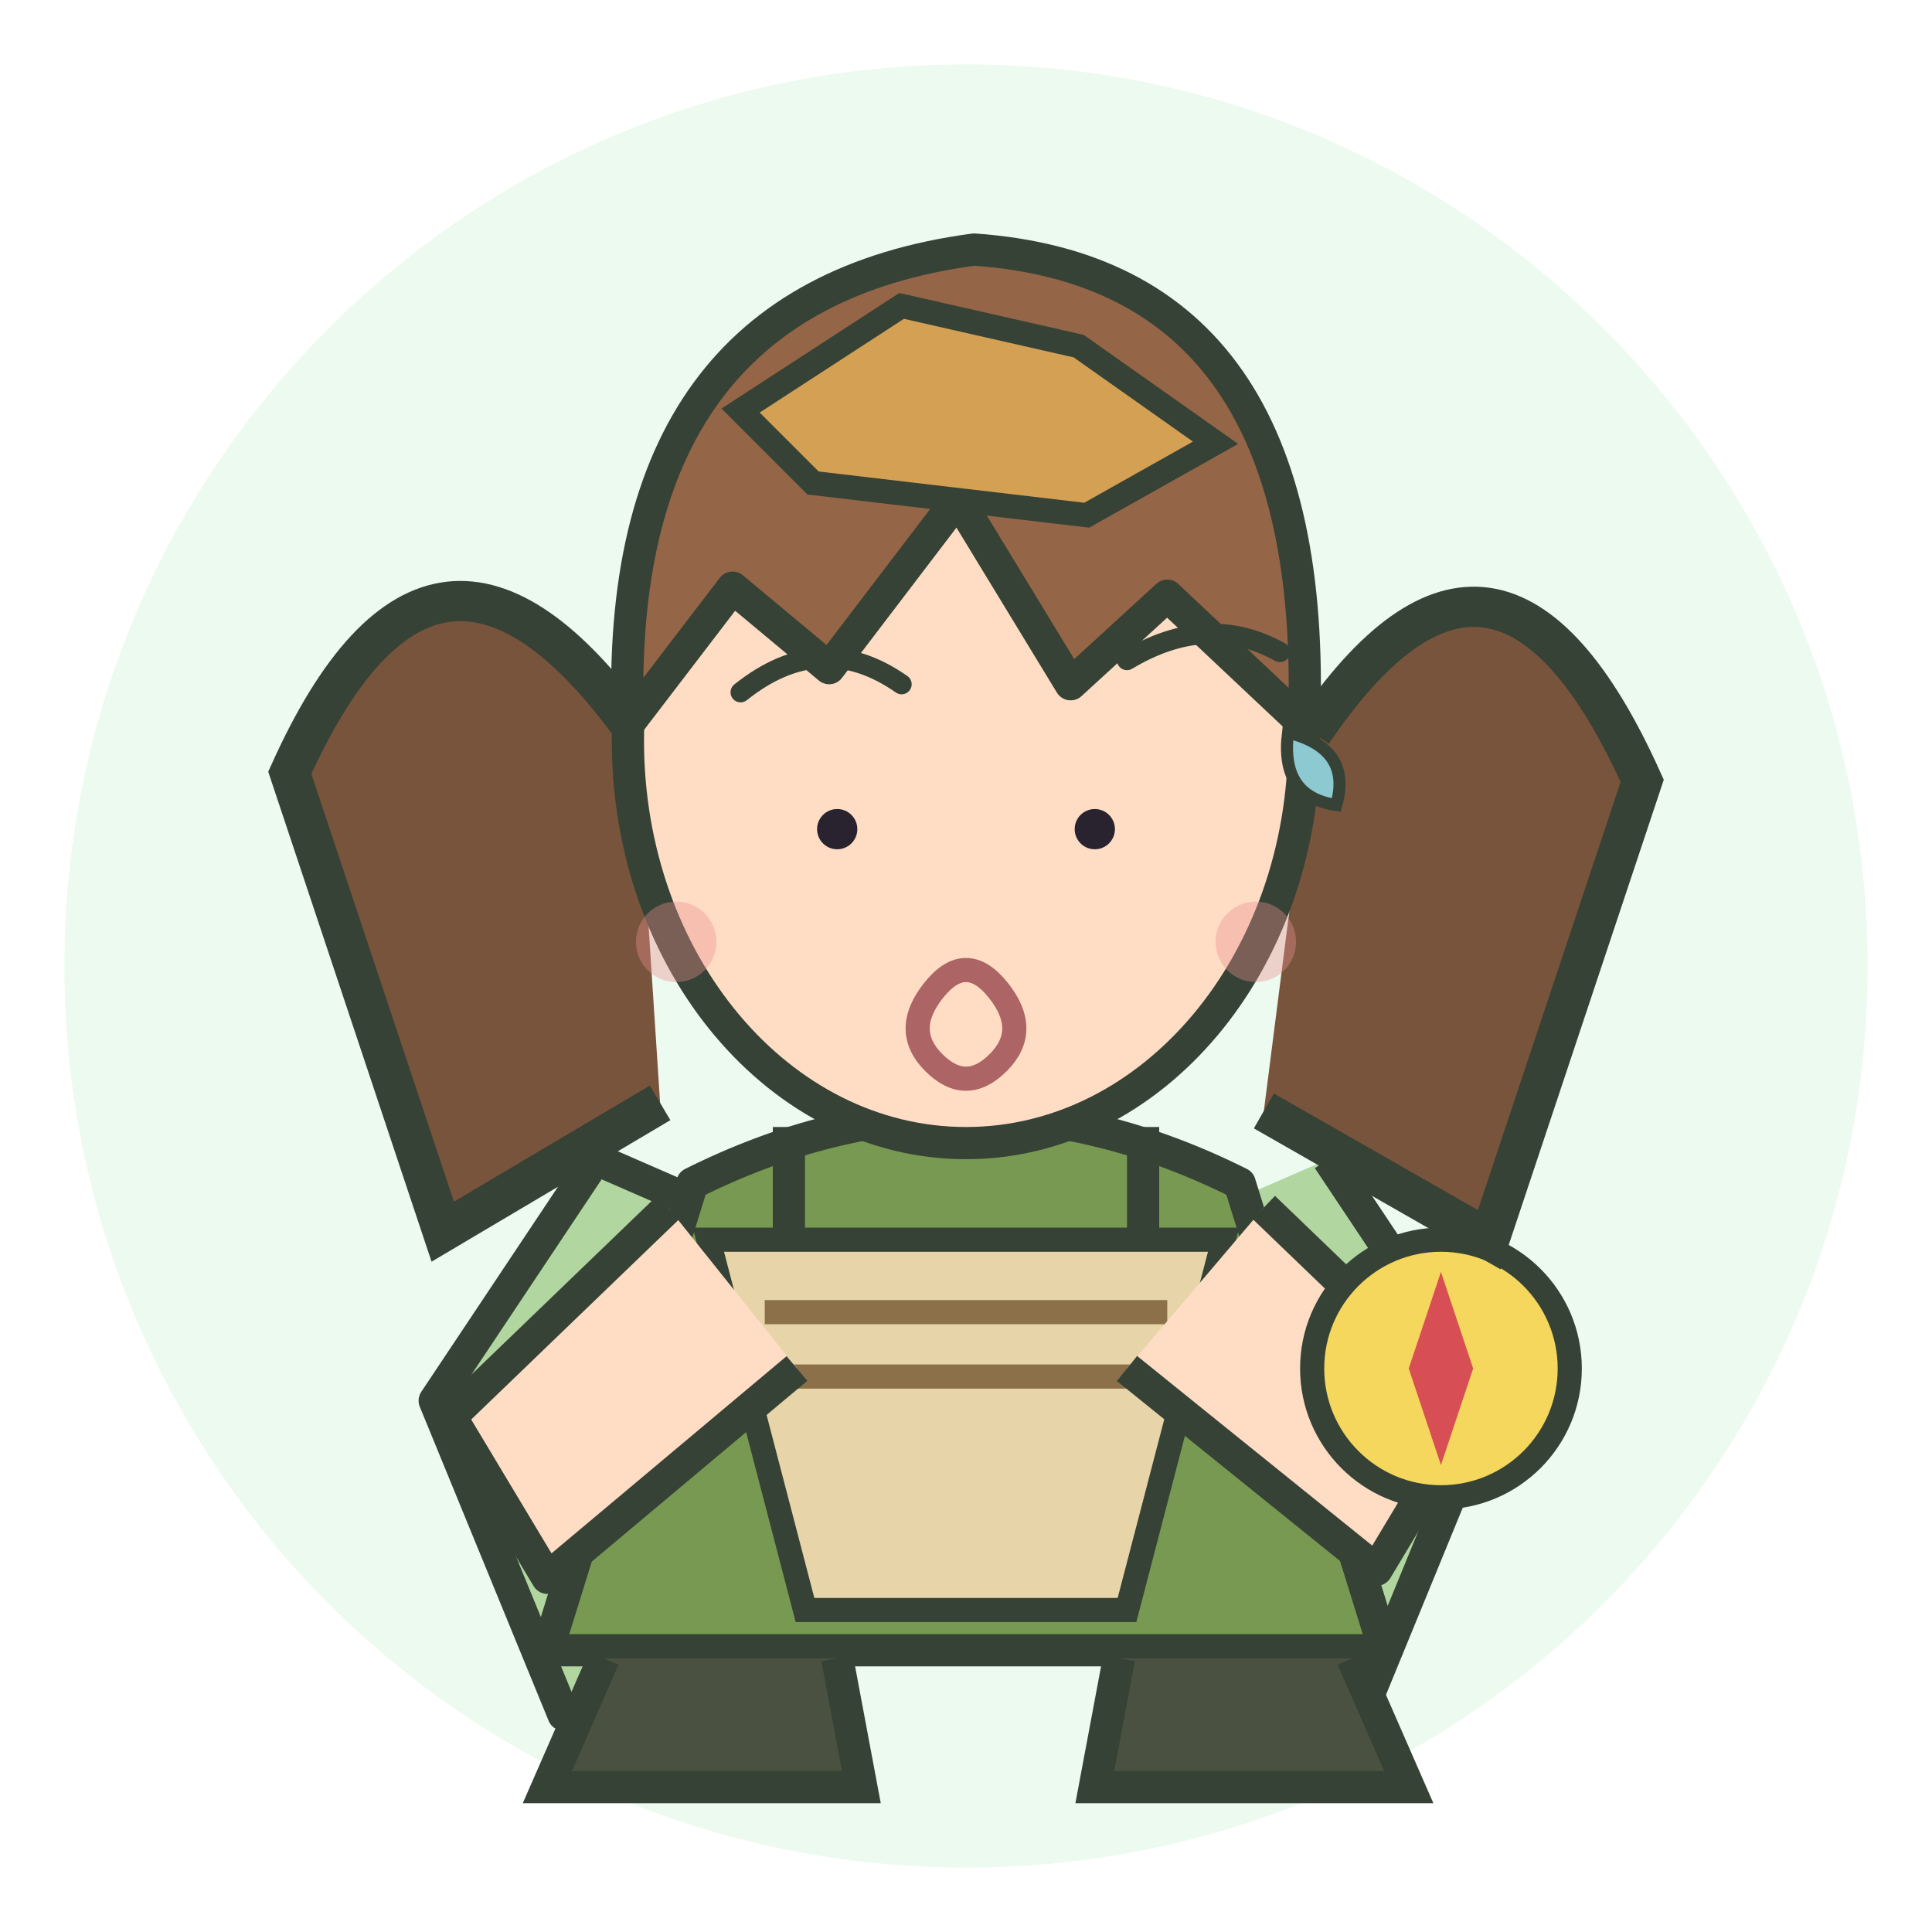
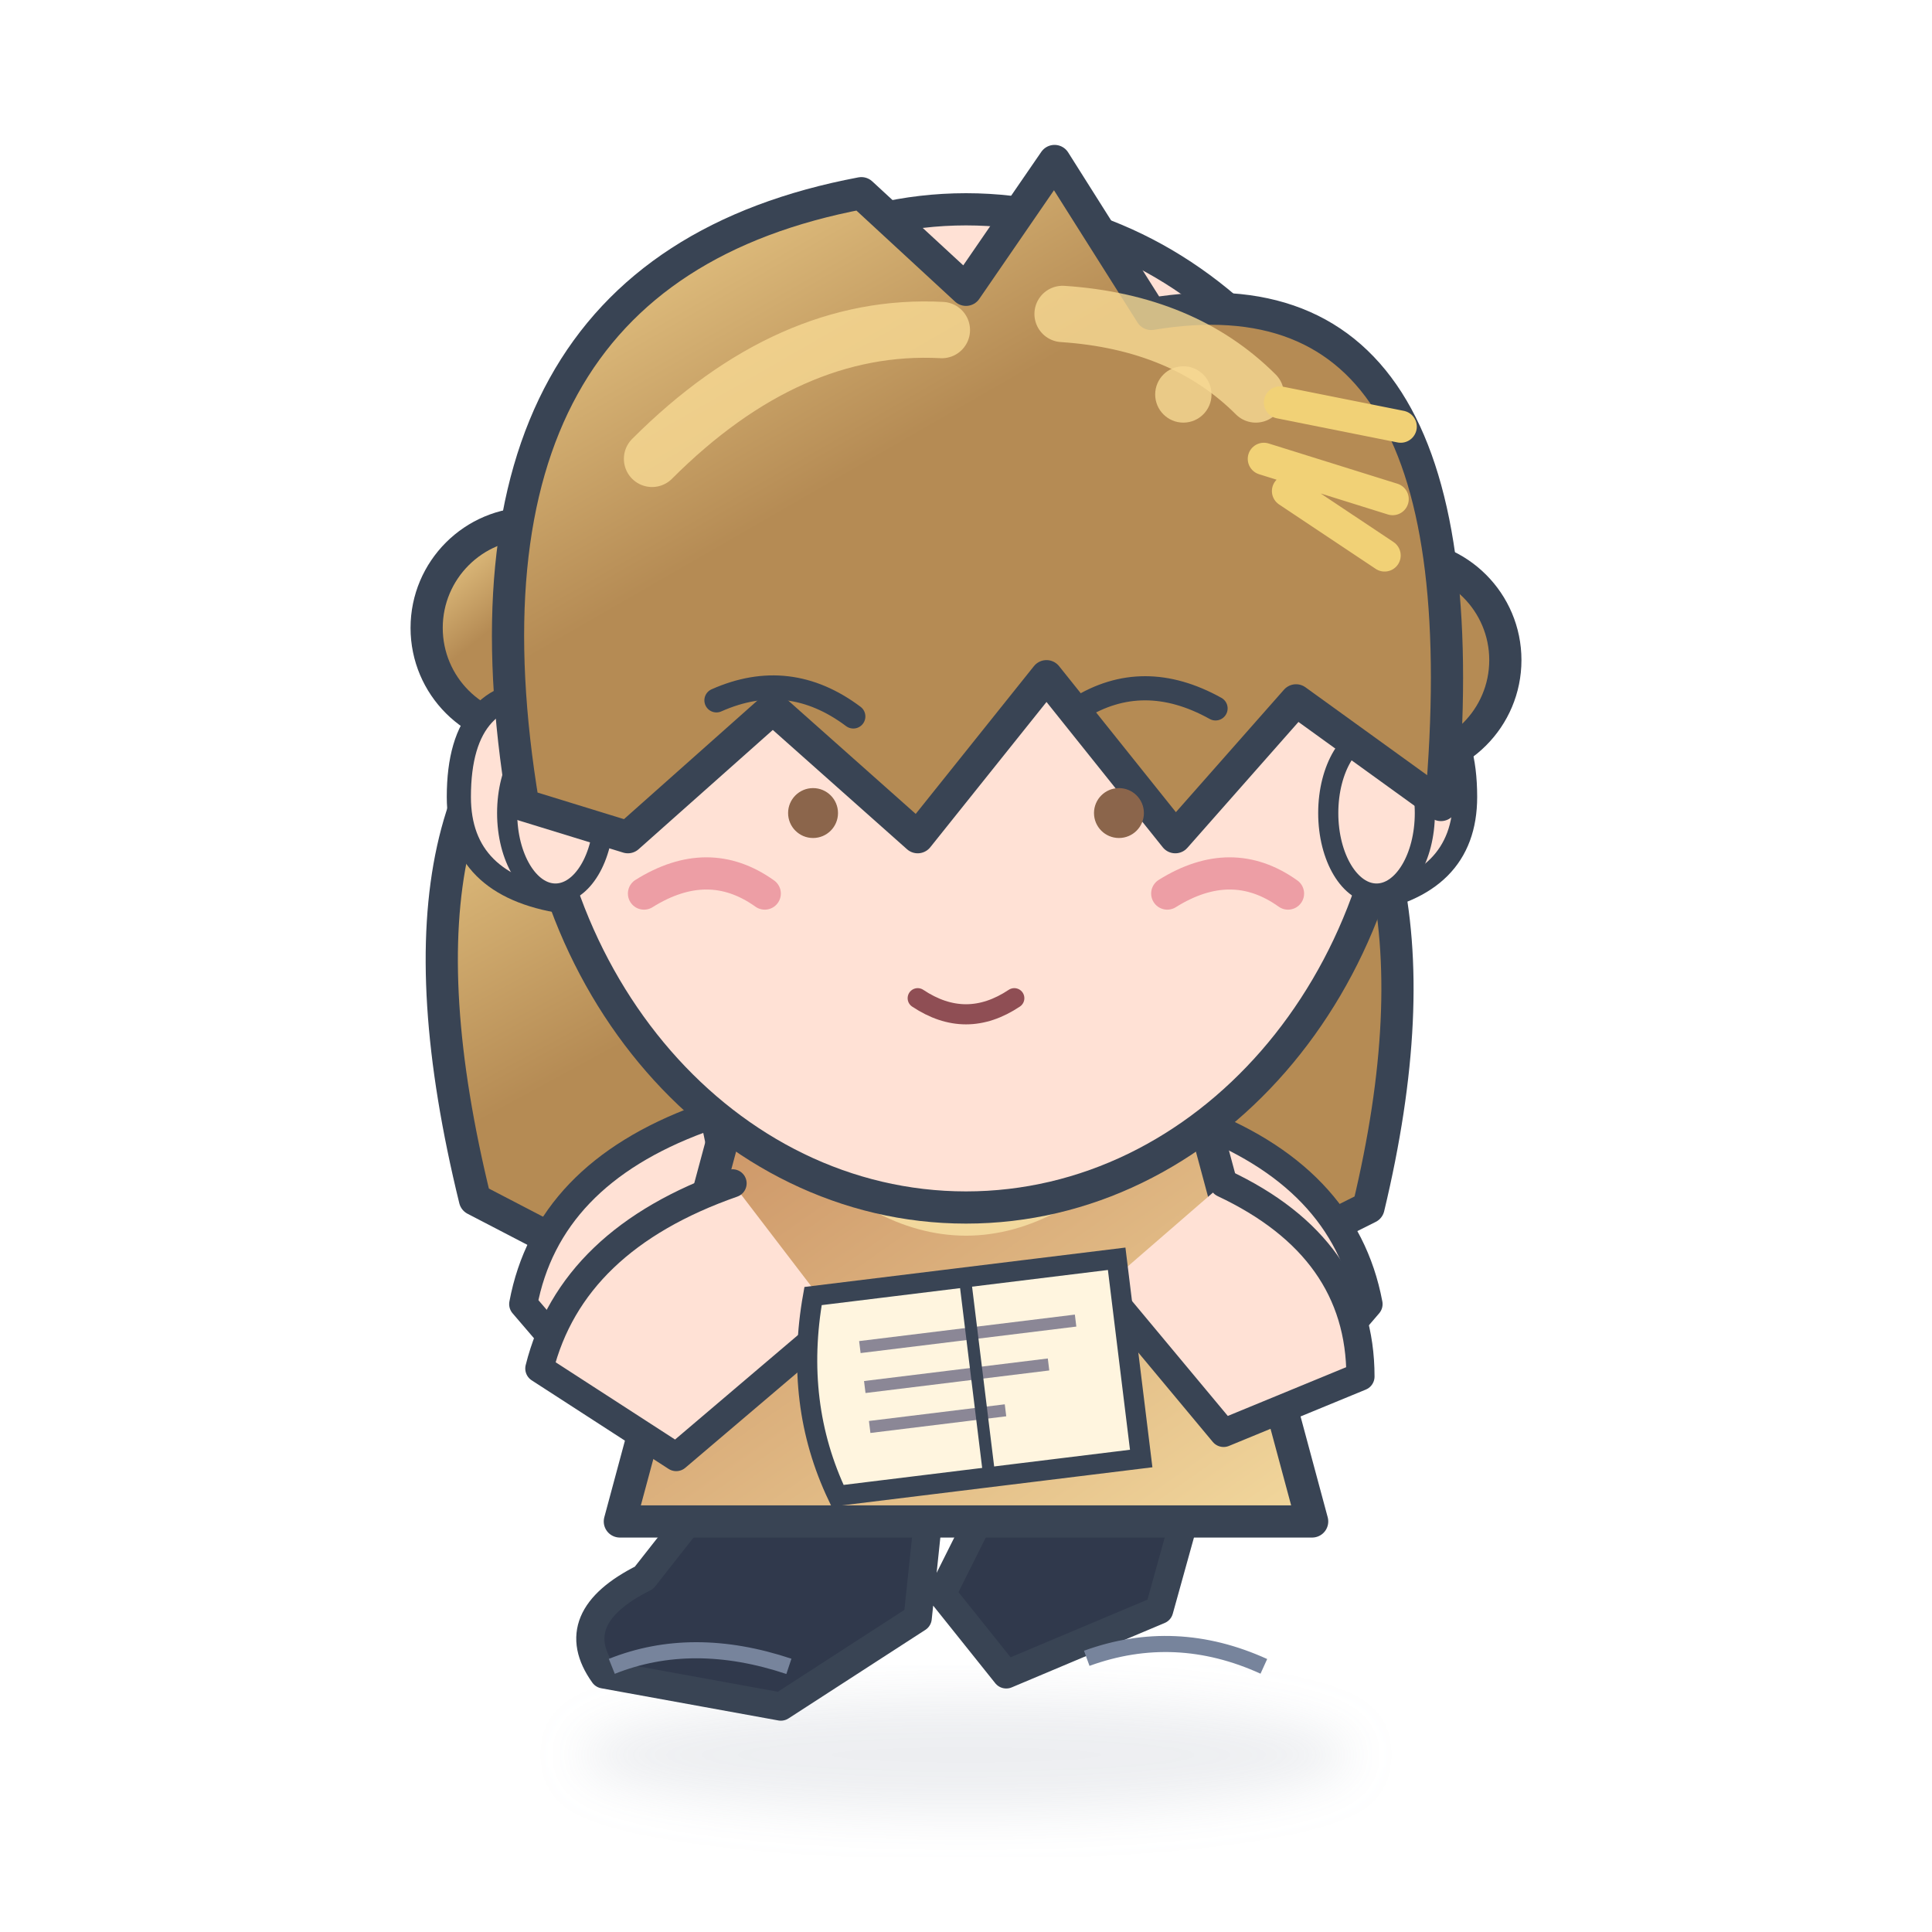
- <svg xmlns="http://www.w3.org/2000/svg" viewBox="0 0 240 240" role="img" aria-label="Anime scout with a compass">
-   <circle cx="120" cy="120" r="112" fill="#edfaef" />
-   <path d="M74 144l-20 30 16 39 33-11 10-41zm91 0 20 30-16 39-33-11-10-41" fill="#b1d6a0" stroke="#354235" stroke-width="4" stroke-linejoin="round" />
-   <path d="M86 147q34-17 68 0l18 58H68z" fill="#789951" stroke="#354235" stroke-width="4" stroke-linejoin="round" />
-   <path d="M88 154h64l-12 46h-40z" fill="#e8d4a9" stroke="#354235" stroke-width="3" />
-   <path d="M95 163h50m-47 8h44" stroke="#8c704a" stroke-width="3" />
-   <path d="M83 150l-27 26 12 20 31-26m58-20 26 25-12 20-31-25" fill="#ffddc5" stroke="#354235" stroke-width="4" stroke-linejoin="round" />
-   <circle cx="179" cy="170" r="16" fill="#f4d75c" stroke="#354235" stroke-width="3" />
-   <path d="M179 158l4 12-4 12-4-12z" fill="#d84e55" />
-   <path d="M79 91q-25-35-43 5l19 57 27-16m81-46q23-34 41 6l-19 57-28-16" fill="#79543d" stroke="#354235" stroke-width="5" />
-   <ellipse cx="120" cy="92" rx="42" ry="50" fill="#ffddc5" stroke="#354235" stroke-width="4" />
-   <path d="M78 90q-2-53 43-59 43 3 41 59l-17-16-12 11-14-23-16 21-12-10-13 17z" fill="#946547" stroke="#354235" stroke-width="4" stroke-linejoin="round" />
-   <path d="M92 86q10-8 20-1m28-3q10-6 19-1" fill="none" stroke="#354235" stroke-width="2.5" stroke-linecap="round" />
-   <circle cx="104" cy="103" r="2.5" fill="#28232e" />
-   <circle cx="136" cy="103" r="2.5" fill="#28232e" />
-   <circle cx="84" cy="117" r="5" fill="#e98e8e" opacity=".38" />
-   <circle cx="156" cy="117" r="5" fill="#e98e8e" opacity=".38" />
-   <path d="M116 123q4-5 8 0t0 9q-4 4-8 0t0-9" fill="none" stroke="#ad6464" stroke-width="3" />
-   <path d="M160 91q8 2 6 9-7-1-6-9z" fill="#8cc9d0" stroke="#354235" stroke-width="1.5" />
-   <path d="M98 140v14m44-14v14" stroke="#354235" stroke-width="4" />
-   <path d="M75 206l-7 16h39l-3-16m64 0 7 16h-39l3-16" fill="#4a5140" stroke="#354235" stroke-width="4" />
-   <path d="M92 51l20-13 22 5 17 12-16 9-34-4z" fill="#d3a054" stroke="#354235" stroke-width="3" />
+ <svg xmlns="http://www.w3.org/2000/svg" class="character-svg" data-motion="play" viewBox="0 0 240 240" role="img" aria-label="Original SCEP chibi character">
+   <defs>
+     <linearGradient id="hair-SCEP" x1="0" x2="0.8" y1="0" y2="1">
+       <stop stop-color="#f7d994" />
+       <stop offset=".46" stop-color="#b58b54" />
+       <stop offset="1" stop-color="#b58b54" />
+     </linearGradient>
+     <linearGradient id="cloth-SCEP" x1="0" x2="1" y1="0" y2="1">
+       <stop stop-color="#c5895d" />
+       <stop offset="1" stop-color="#f2d89d" />
+     </linearGradient>
+     <filter id="soft-shadow-SCEP" x="-30%" y="-30%" width="160%" height="170%">
+       <feGaussianBlur stdDeviation="3" />
+     </filter>
+   </defs>
+   <ellipse cx="120" cy="218" rx="48" ry="7" fill="#758094" opacity=".13" filter="url(#soft-shadow-SCEP)" />
+   <g class="character-figure" transform="">
+     <g fill="url(#hair-SCEP)" stroke="#394454" stroke-width="4" stroke-linejoin="round">
+       <path d="M74 81q-28 15-15 68l25 13 10-52m60-29q28 19 16 69l-24 12-9-53" />
+       <circle cx="66" cy="78" r="13" />
+       <circle cx="174" cy="82" r="13" />
+     </g>
+     <g fill="#30394c" stroke="#394454" stroke-width="3.5" stroke-linejoin="round">
+       <path d="M91 182h25l-2 19-17 11-22-4q-5-7 5-12zM125 182h24l-5 18-19 8-8-10z" />
+       <path d="M76 207q10-4 22 0m37-1q11-4 22 1" fill="none" stroke="#77849c" stroke-width="2" />
+     </g>
+     <path d="M87 139q-19 7-22 23l12 14 15-13m56-24q19 7 22 23l-12 14-15-13" fill="#ffe1d5" stroke="#394454" stroke-width="3.5" stroke-linecap="round" stroke-linejoin="round" />
+     <path d="M91 137q29-17 58 0l14 52H77z" fill="url(#cloth-SCEP)" stroke="#394454" stroke-width="4" stroke-linejoin="round" />
+     <path d="M98 140q22 24 44 0m-31 20 9 10 9-10" fill="none" stroke="#f2d89d" stroke-width="3" />
+     <path d="M105 179h30" stroke="#f2d89d" stroke-width="3" />
+     <path d="M91 147q-20 7-24 23l17 11 20-17m48-17q17 8 17 24l-17 7-15-18" fill="#ffe1d5" stroke="#394454" stroke-width="3.5" stroke-linecap="round" stroke-linejoin="round" />
+     <g transform="translate(101 161) rotate(-7)">
+       <path d="M0 0h38v25H0q-4-12 0-25z" fill="#fff5df" stroke="#394454" stroke-width="2.5" />
+       <path d="M5 7h27M5 12h23M5 17h17" stroke="#8b8796" stroke-width="1.5" />
+       <path d="M19 0v25" stroke="#394454" stroke-width="1.5" />
+     </g>
+     <path d="M69 86q-12-1-12 13 0 11 13 13m100-26q12-1 12 13 0 11-13 13" fill="#ffe1d5" stroke="#394454" stroke-width="3" />
+     <ellipse cx="120" cy="88" rx="54" ry="62" fill="#ffe1d5" stroke="#394454" stroke-width="4" />
+     <ellipse cx="69" cy="101" rx="6" ry="10" fill="#ffe1d5" stroke="#394454" stroke-width="2.5" />
+     <ellipse cx="171" cy="101" rx="6" ry="10" fill="#ffe1d5" stroke="#394454" stroke-width="2.5" />
+     <path d="M65 100Q54 34 107 24l13 12 11-16 12 19q42-7 36 61l-18-13-15 17-16-20-16 20-18-16-18 16z" fill="url(#hair-SCEP)" stroke="#394454" stroke-width="4" stroke-linejoin="round" />
+     <path d="M89 87q9-4 17 2m28-1q8-5 17 0" fill="none" stroke="#394454" stroke-width="3" stroke-linecap="round" />
+     <g>
+       <circle cx="101" cy="101" r="3.1" fill="#8b654b" />
+       <circle cx="139" cy="101" r="3.1" fill="#8b654b" />
+     </g>
+     <path d="M114 124q6 4 12 0" fill="none" stroke="#8f4e54" stroke-width="2.5" stroke-linecap="round" />
+     <path d="M80 111q8-5 15 0m50 0q8-5 15 0" fill="none" stroke="#e98d99" stroke-width="4" stroke-linecap="round" opacity=".8" />
+     <path d="M81 57q17-17 36-16m15-2q15 1 24 10" fill="none" stroke="#f7d994" stroke-width="7" stroke-linecap="round" opacity=".8" />
+     <circle cx="147" cy="49" r="3.5" fill="#f7d994" opacity=".8" />
+     <path d="M157 57l16 5m-14-12 15 3m-14 8 12 8" stroke="#f1d176" stroke-width="4" stroke-linecap="round" />
+   </g>
</svg>
